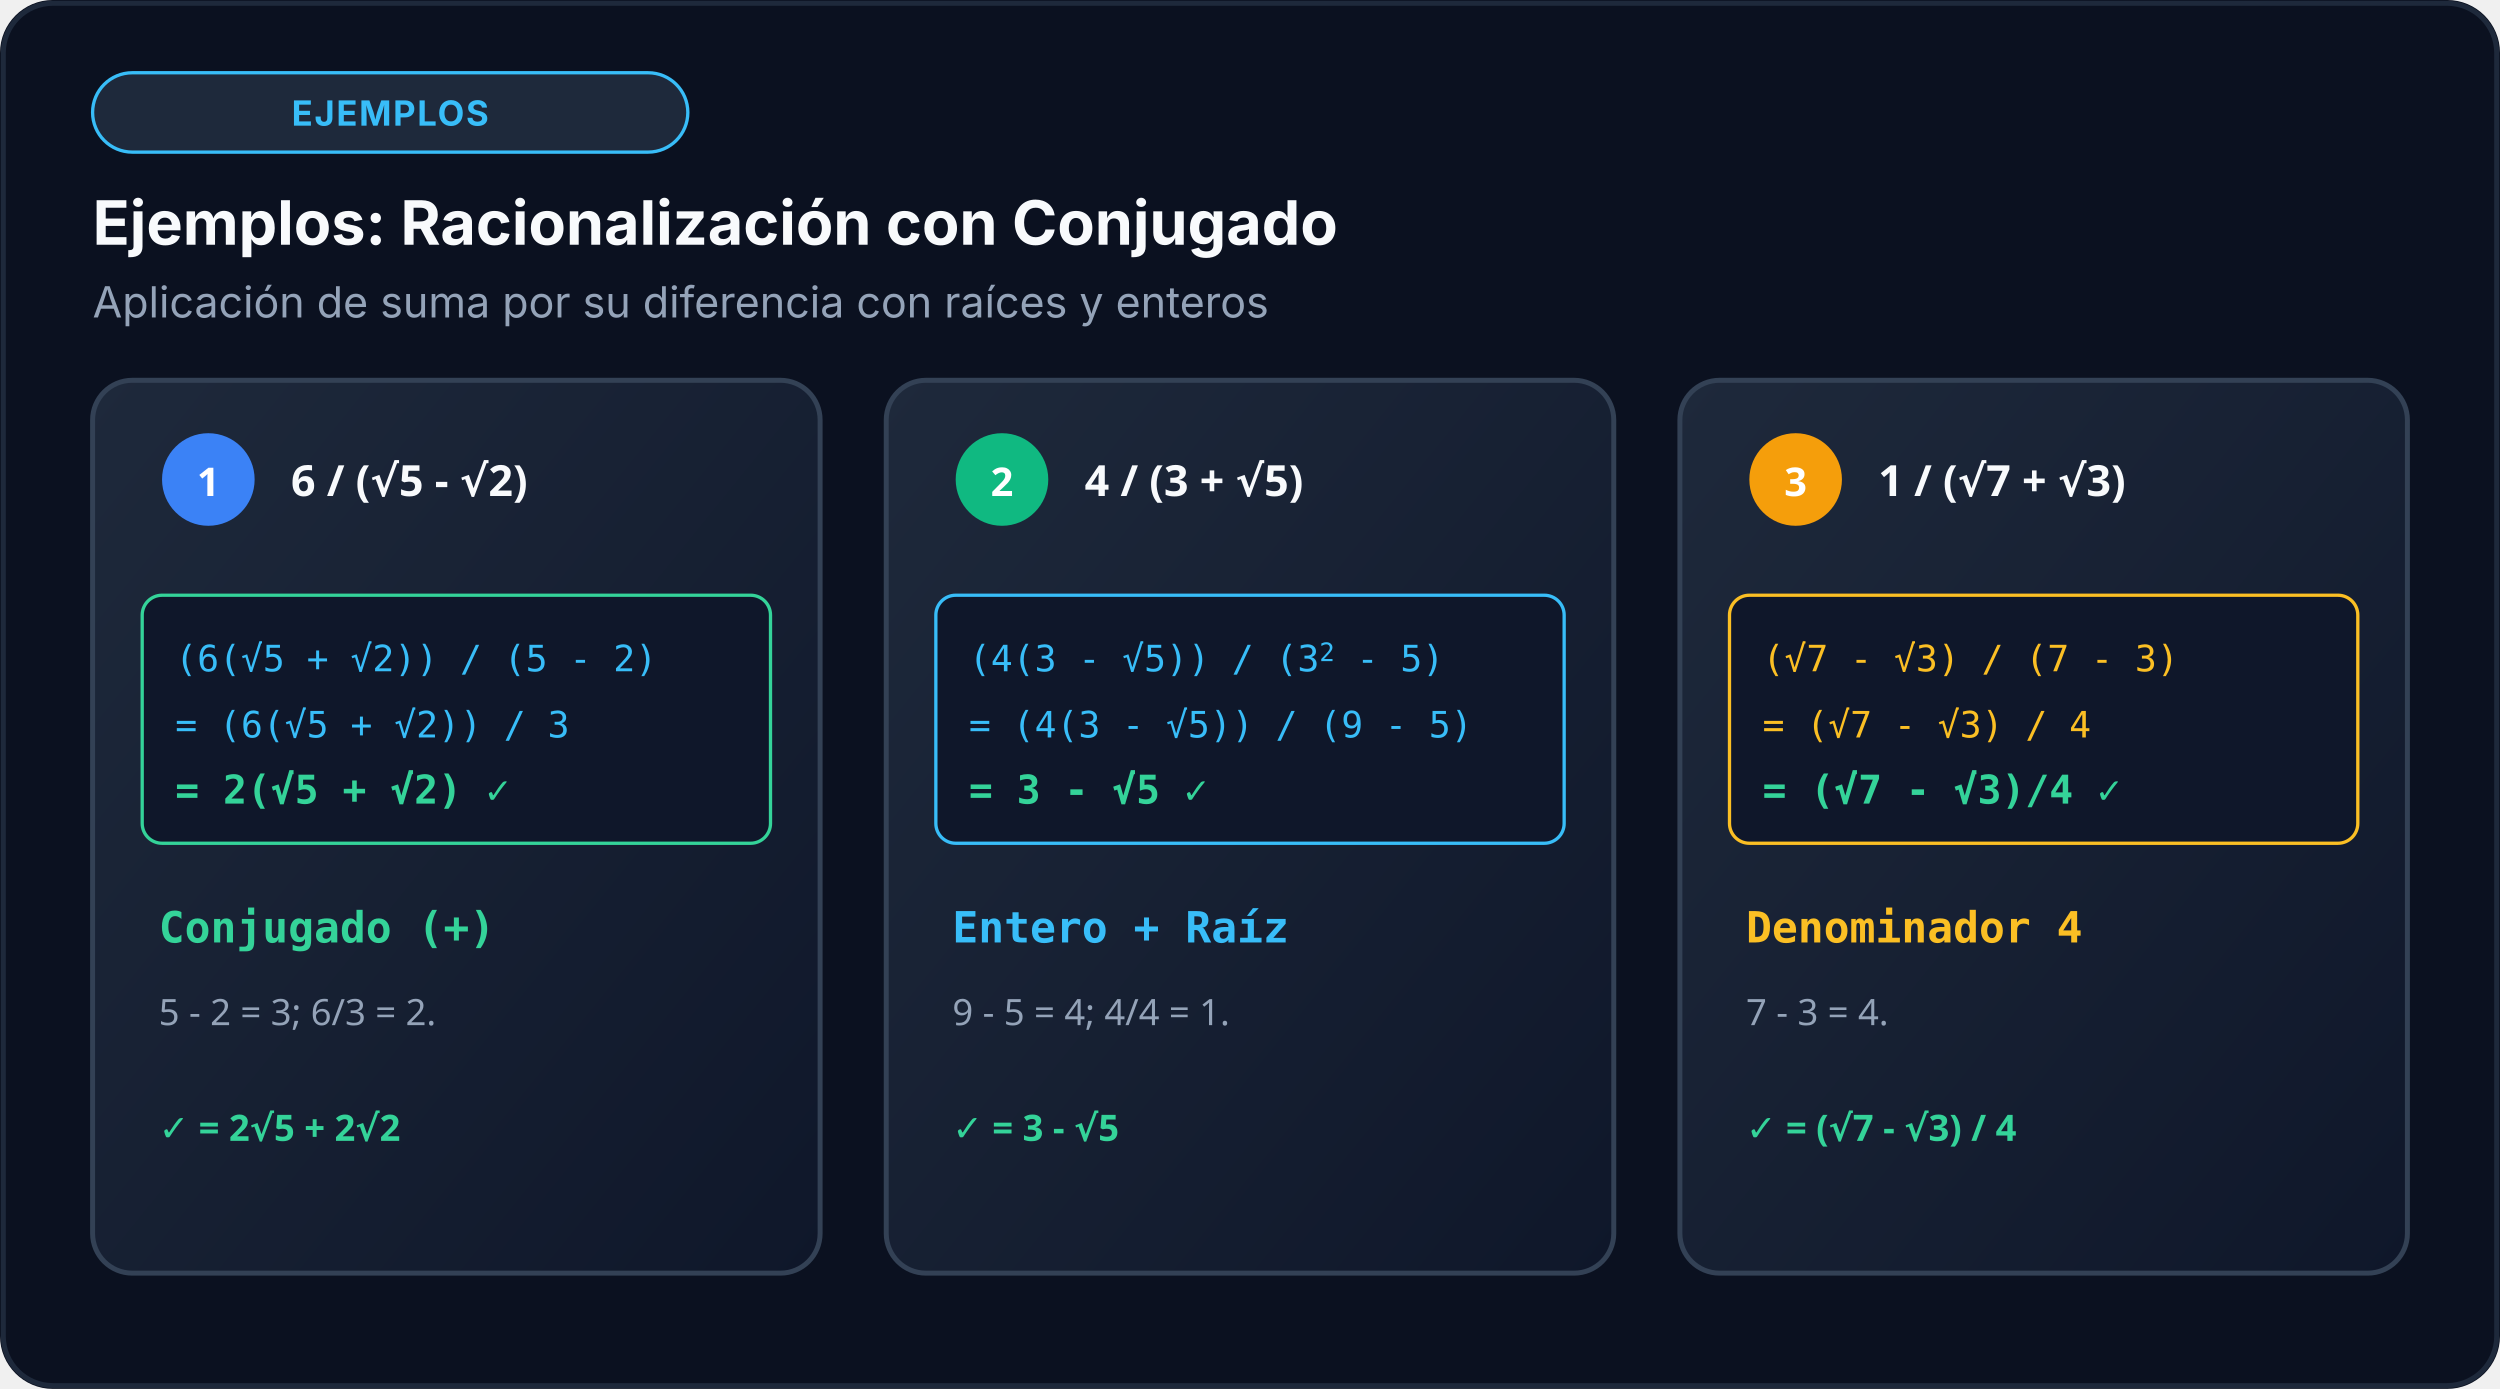
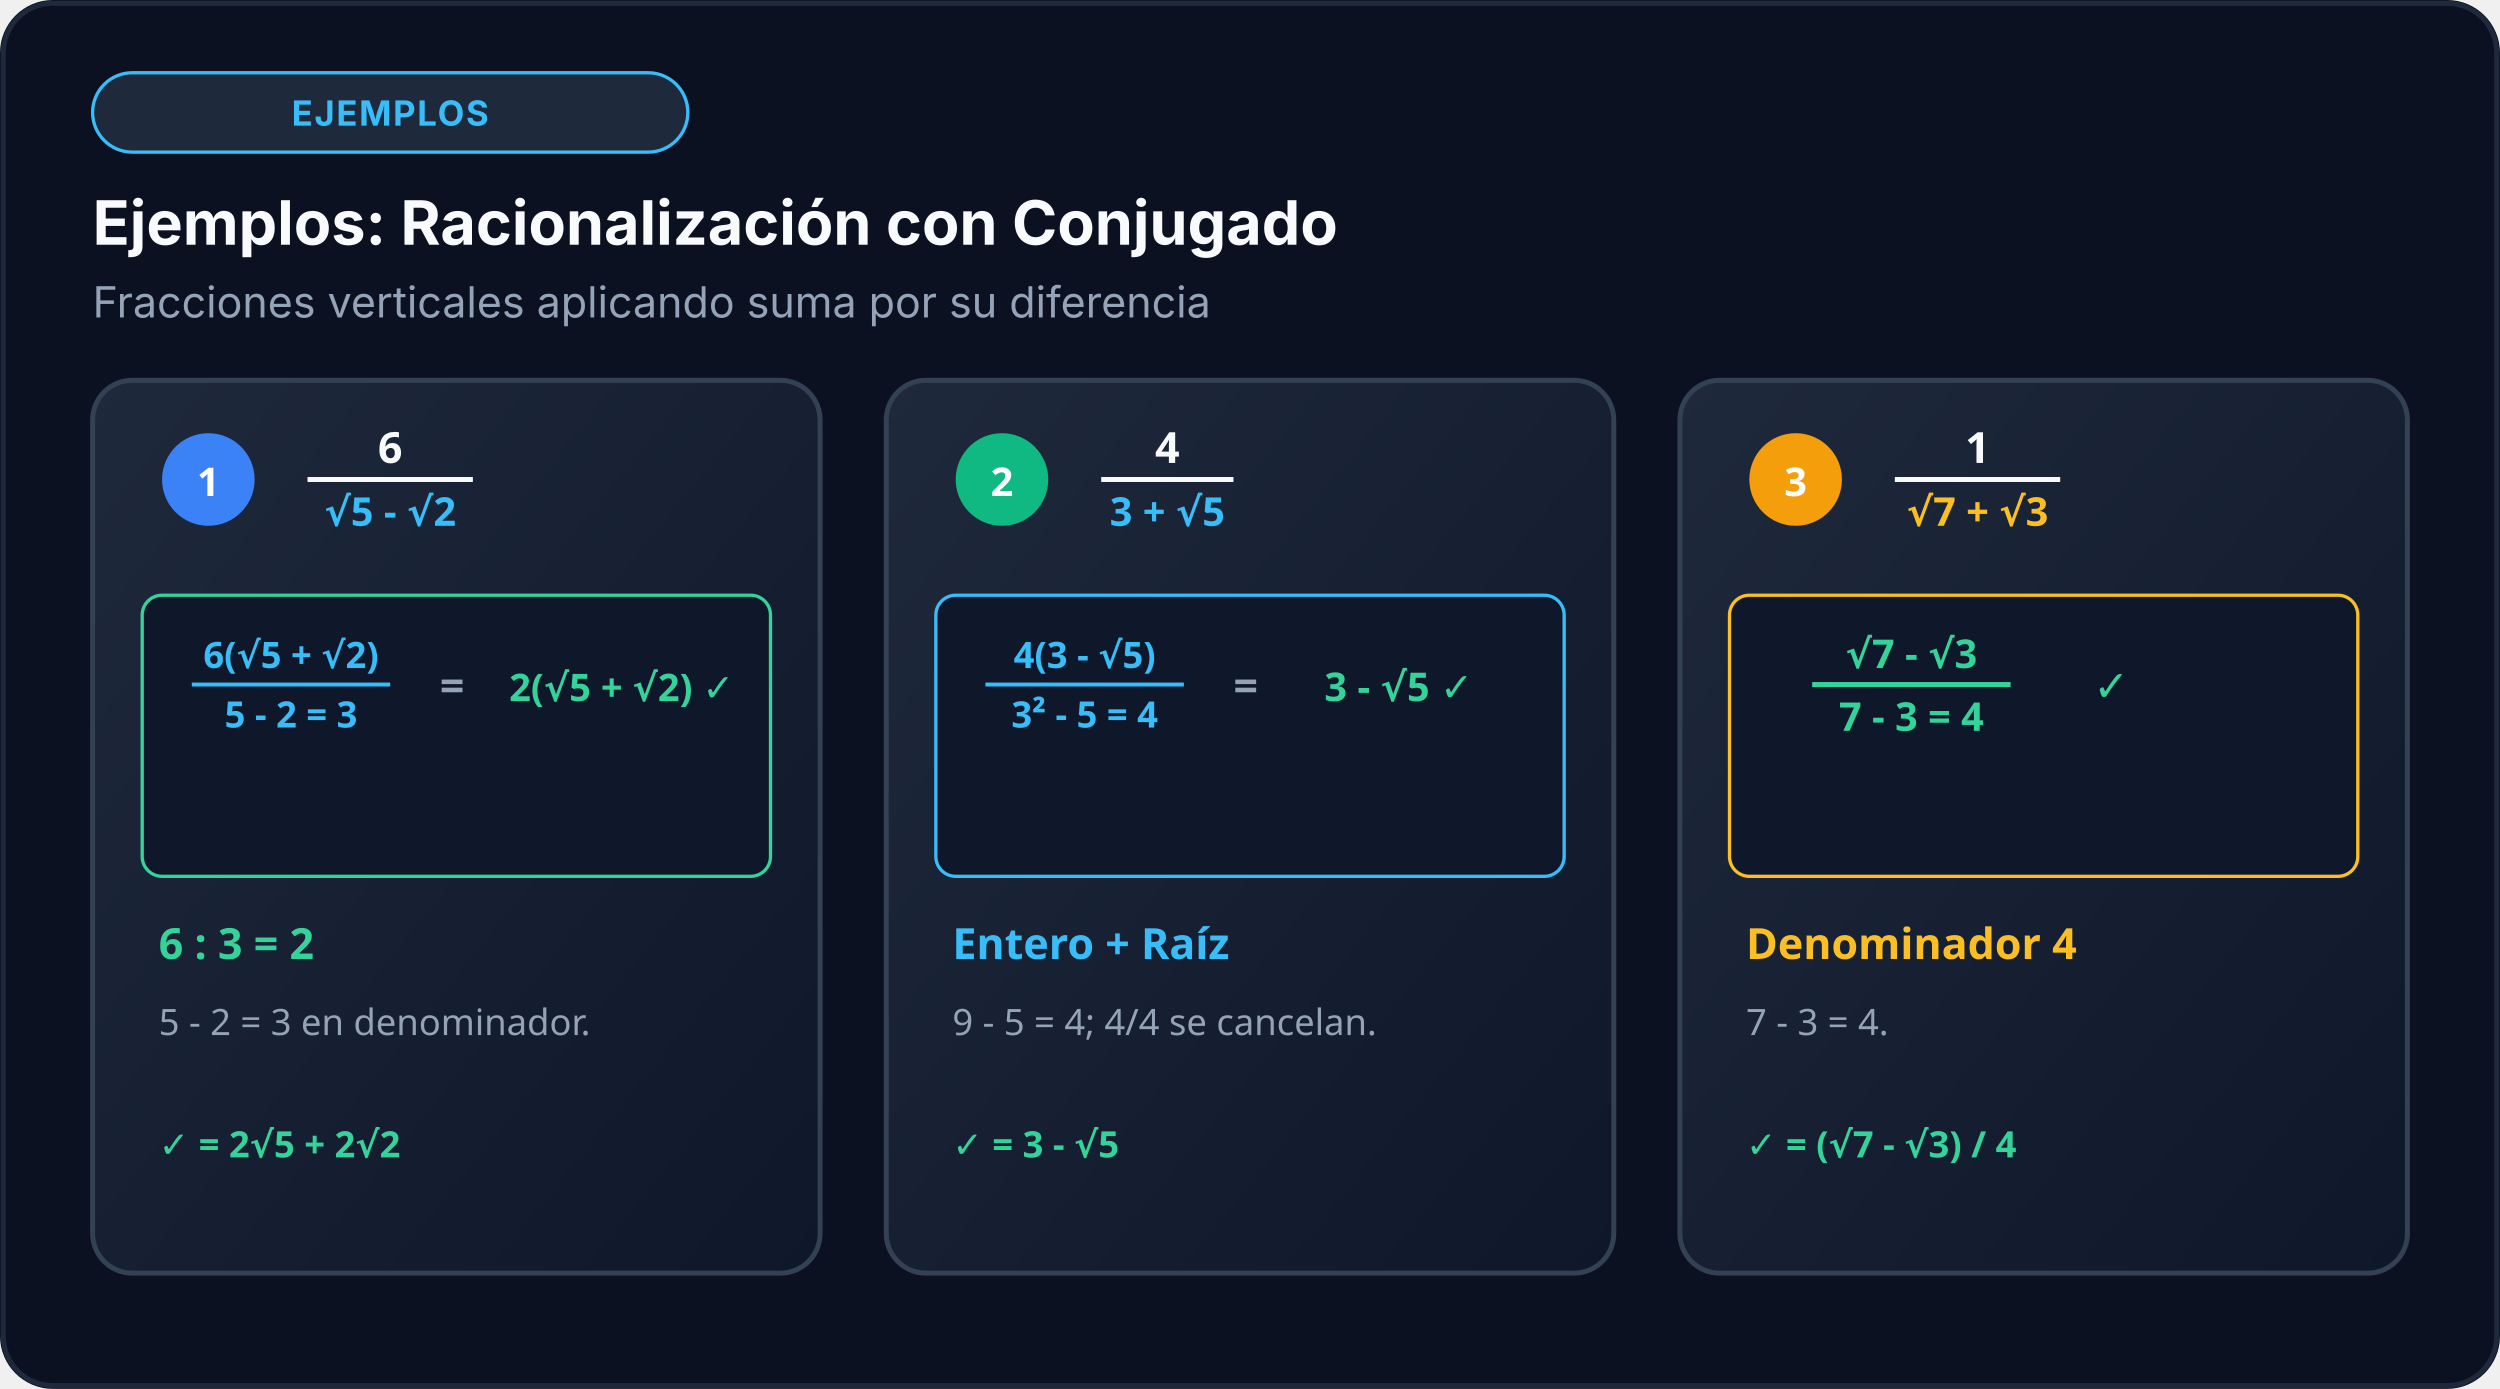
<svg xmlns="http://www.w3.org/2000/svg" viewBox="0 0 756 420" width="100%" height="100%">
  <defs>
    <linearGradient id="cardGrad" x1="0%" y1="0%" x2="100%" y2="100%">
      <stop offset="0%" stop-color="#1e293b" />
      <stop offset="100%" stop-color="#0f172a" />
    </linearGradient>
    <filter id="shadow" x="-4%" y="-4%" width="108%" height="112%">
      <feDropShadow dx="0" dy="3" stdDeviation="4" flood-color="#000000" flood-opacity="0.3" />
    </filter>
  </defs>
  <rect width="756" height="420" rx="16" fill="#0b1120" />
  <rect x="1" y="1" width="754" height="418" rx="15" fill="none" stroke="#1e293b" stroke-width="1.5" />
  <g transform="translate(28, 22)">
    <rect x="0" y="0" width="180" height="24" rx="12" fill="#1e293b" stroke="#38bdf8" stroke-width="1" />
    <text x="90" y="16" fill="#38bdf8" font-family="system-ui, -apple-system, sans-serif" font-size="10.5" font-weight="700" text-anchor="middle" letter-spacing="0.5">EJEMPLOS</text>
    <text x="0" y="52" fill="#f8fafc" font-family="system-ui, -apple-system, sans-serif" font-size="18.5" font-weight="700">Ejemplos: Racionalización con Conjugado</text>
-     <text x="0" y="74" fill="#94a3b8" font-family="system-ui, -apple-system, sans-serif" font-size="13">Aplicación de suma por su diferencia con raíces y enteros</text>
+     <text x="0" y="74" fill="#94a3b8" font-family="system-ui, -apple-system, sans-serif" font-size="13">Fracciones verticales aplicando suma por su diferencia</text>
  </g>
  <g transform="translate(28, 115)">
    <g transform="translate(0, 0)">
      <rect width="220" height="270" rx="12" fill="url(#cardGrad)" stroke="#334155" stroke-width="1.5" />
      <circle cx="35" cy="30" r="14" fill="#3b82f6" />
      <text x="35" y="35" fill="#ffffff" font-family="system-ui, sans-serif" font-size="12" font-weight="700" text-anchor="middle">1</text>
-       <text x="60" y="35" fill="#f8fafc" font-family="system-ui, sans-serif" font-size="13" font-weight="700">6 / (√5 - √2)</text>
-       <rect x="15" y="65" width="190" height="75" rx="6" fill="#0f172a" stroke="#34d399" />
-       <text x="25" y="88" fill="#38bdf8" font-family="monospace" font-size="11">(6(√5 + √2)) / (5 - 2)</text>
-       <text x="25" y="108" fill="#38bdf8" font-family="monospace" font-size="11">= (6(√5 + √2)) / 3</text>
-       <text x="25" y="128" fill="#34d399" font-family="monospace" font-size="12" font-weight="700">= 2(√5 + √2) ✓</text>
-       <text x="20" y="170" fill="#34d399" font-family="monospace" font-size="13" font-weight="700">Conjugado (+) </text>
-       <text x="20" y="195" fill="#94a3b8" font-family="system-ui, sans-serif" font-size="11">5 - 2 = 3; 6/3 = 2.</text>
-       <text x="20" y="230" fill="#34d399" font-family="system-ui, sans-serif" font-size="11" font-weight="600">✓ = 2√5 + 2√2</text>
+       <g transform="translate(65, 30)">
+         <text x="25" y="-5" fill="#f8fafc" font-family="system-ui, sans-serif" font-size="13" font-weight="700" text-anchor="middle">6</text>
+         <line x1="0" y1="0" x2="50" y2="0" stroke="#f8fafc" stroke-width="1.5" />
+         <text x="25" y="14" fill="#38bdf8" font-family="system-ui, sans-serif" font-size="12" font-weight="700" text-anchor="middle">√5 - √2</text>
+       </g>
+       <rect x="15" y="65" width="190" height="85" rx="6" fill="#0f172a" stroke="#34d399" />
+       <g transform="translate(25, 92)">
+         <text x="35" y="-5" fill="#38bdf8" font-family="system-ui, sans-serif" font-size="11" font-weight="700" text-anchor="middle">6(√5 + √2)</text>
+         <line x1="5" y1="0" x2="65" y2="0" stroke="#38bdf8" stroke-width="1.2" />
+         <text x="35" y="13" fill="#38bdf8" font-family="system-ui, sans-serif" font-size="11" font-weight="700" text-anchor="middle">5 - 2 = 3</text>
+         <text x="80" y="5" fill="#94a3b8" font-family="system-ui, sans-serif" font-size="13" font-weight="700">=</text>
+         <text x="135" y="5" fill="#34d399" font-family="system-ui, sans-serif" font-size="11.5" font-weight="700" text-anchor="middle">2(√5 + √2) ✓</text>
+       </g>
+       <text x="20" y="175" fill="#34d399" font-family="system-ui, sans-serif" font-size="13" font-weight="700">6 : 3 = 2</text>
+       <text x="20" y="198" fill="#94a3b8" font-family="system-ui, sans-serif" font-size="11">5 - 2 = 3 en denominador.</text>
+       <text x="20" y="235" fill="#34d399" font-family="system-ui, sans-serif" font-size="11" font-weight="600">✓ = 2√5 + 2√2</text>
    </g>
    <g transform="translate(240, 0)">
      <rect width="220" height="270" rx="12" fill="url(#cardGrad)" stroke="#334155" stroke-width="1.5" />
      <circle cx="35" cy="30" r="14" fill="#10b981" />
      <text x="35" y="35" fill="#ffffff" font-family="system-ui, sans-serif" font-size="12" font-weight="700" text-anchor="middle">2</text>
-       <text x="60" y="35" fill="#f8fafc" font-family="system-ui, sans-serif" font-size="13" font-weight="700">4 / (3 + √5)</text>
-       <rect x="15" y="65" width="190" height="75" rx="6" fill="#0f172a" stroke="#38bdf8" />
-       <text x="25" y="88" fill="#38bdf8" font-family="monospace" font-size="11">(4(3 - √5)) / (3<tspan baseline-shift="super" font-size="70%">2</tspan> - 5)</text>
-       <text x="25" y="108" fill="#38bdf8" font-family="monospace" font-size="11">= (4(3 - √5)) / (9 - 5)</text>
-       <text x="25" y="128" fill="#34d399" font-family="monospace" font-size="12" font-weight="700">= 3 - √5 ✓</text>
-       <text x="20" y="170" fill="#38bdf8" font-family="monospace" font-size="13" font-weight="700">Entero + Raíz</text>
-       <text x="20" y="195" fill="#94a3b8" font-family="system-ui, sans-serif" font-size="11">9 - 5 = 4; 4/4 = 1.</text>
-       <text x="20" y="230" fill="#34d399" font-family="system-ui, sans-serif" font-size="11" font-weight="600">✓ = 3 - √5</text>
+       <g transform="translate(65, 30)">
+         <text x="20" y="-5" fill="#f8fafc" font-family="system-ui, sans-serif" font-size="13" font-weight="700" text-anchor="middle">4</text>
+         <line x1="0" y1="0" x2="40" y2="0" stroke="#f8fafc" stroke-width="1.5" />
+         <text x="20" y="14" fill="#38bdf8" font-family="system-ui, sans-serif" font-size="12" font-weight="700" text-anchor="middle">3 + √5</text>
+       </g>
+       <rect x="15" y="65" width="190" height="85" rx="6" fill="#0f172a" stroke="#38bdf8" />
+       <g transform="translate(25, 92)">
+         <text x="35" y="-5" fill="#38bdf8" font-family="system-ui, sans-serif" font-size="11" font-weight="700" text-anchor="middle">4(3 - √5)</text>
+         <line x1="5" y1="0" x2="65" y2="0" stroke="#38bdf8" stroke-width="1.2" />
+         <text x="35" y="13" fill="#38bdf8" font-family="system-ui, sans-serif" font-size="11" font-weight="700" text-anchor="middle">3² - 5 = 4</text>
+         <text x="80" y="5" fill="#94a3b8" font-family="system-ui, sans-serif" font-size="13" font-weight="700">=</text>
+         <text x="130" y="5" fill="#34d399" font-family="system-ui, sans-serif" font-size="12" font-weight="700" text-anchor="middle">3 - √5 ✓</text>
+       </g>
+       <text x="20" y="175" fill="#38bdf8" font-family="system-ui, sans-serif" font-size="13" font-weight="700">Entero + Raíz</text>
+       <text x="20" y="198" fill="#94a3b8" font-family="system-ui, sans-serif" font-size="11">9 - 5 = 4; 4/4 se cancelan.</text>
+       <text x="20" y="235" fill="#34d399" font-family="system-ui, sans-serif" font-size="11" font-weight="600">✓ = 3 - √5</text>
    </g>
    <g transform="translate(480, 0)">
      <rect width="220" height="270" rx="12" fill="url(#cardGrad)" stroke="#334155" stroke-width="1.5" />
      <circle cx="35" cy="30" r="14" fill="#f59e0b" />
      <text x="35" y="35" fill="#ffffff" font-family="system-ui, sans-serif" font-size="12" font-weight="700" text-anchor="middle">3</text>
-       <text x="60" y="35" fill="#f8fafc" font-family="system-ui, sans-serif" font-size="13" font-weight="700">1 / (√7 + √3)</text>
-       <rect x="15" y="65" width="190" height="75" rx="6" fill="#0f172a" stroke="#fbbf24" />
-       <text x="25" y="88" fill="#fbbf24" font-family="monospace" font-size="11">(√7 - √3) / (7 - 3)</text>
-       <text x="25" y="108" fill="#fbbf24" font-family="monospace" font-size="11">= (√7 - √3) / 4</text>
-       <text x="25" y="128" fill="#34d399" font-family="monospace" font-size="12" font-weight="700">= (√7 - √3)/4 ✓</text>
-       <text x="20" y="170" fill="#fbbf24" font-family="monospace" font-size="13" font-weight="700">Denominador 4</text>
-       <text x="20" y="195" fill="#94a3b8" font-family="system-ui, sans-serif" font-size="11">7 - 3 = 4.</text>
-       <text x="20" y="230" fill="#34d399" font-family="system-ui, sans-serif" font-size="11" font-weight="600">✓ = (√7 - √3) / 4</text>
+       <g transform="translate(65, 30)">
+         <text x="25" y="-5" fill="#f8fafc" font-family="system-ui, sans-serif" font-size="13" font-weight="700" text-anchor="middle">1</text>
+         <line x1="0" y1="0" x2="50" y2="0" stroke="#f8fafc" stroke-width="1.5" />
+         <text x="25" y="14" fill="#fbbf24" font-family="system-ui, sans-serif" font-size="12" font-weight="700" text-anchor="middle">√7 + √3</text>
+       </g>
+       <rect x="15" y="65" width="190" height="85" rx="6" fill="#0f172a" stroke="#fbbf24" />
+       <g transform="translate(25, 92)">
+         <text x="45" y="-5" fill="#34d399" font-family="system-ui, sans-serif" font-size="12" font-weight="700" text-anchor="middle">√7 - √3</text>
+         <line x1="15" y1="0" x2="75" y2="0" stroke="#34d399" stroke-width="1.5" />
+         <text x="45" y="14" fill="#34d399" font-family="system-ui, sans-serif" font-size="12" font-weight="700" text-anchor="middle">7 - 3 = 4</text>
+         <text x="100" y="5" fill="#34d399" font-family="system-ui, sans-serif" font-size="13" font-weight="700">✓</text>
+       </g>
+       <text x="20" y="175" fill="#fbbf24" font-family="system-ui, sans-serif" font-size="13" font-weight="700">Denominador 4</text>
+       <text x="20" y="198" fill="#94a3b8" font-family="system-ui, sans-serif" font-size="11">7 - 3 = 4.</text>
+       <text x="20" y="235" fill="#34d399" font-family="system-ui, sans-serif" font-size="11" font-weight="600">✓ = (√7 - √3) / 4</text>
    </g>
  </g>
</svg>
